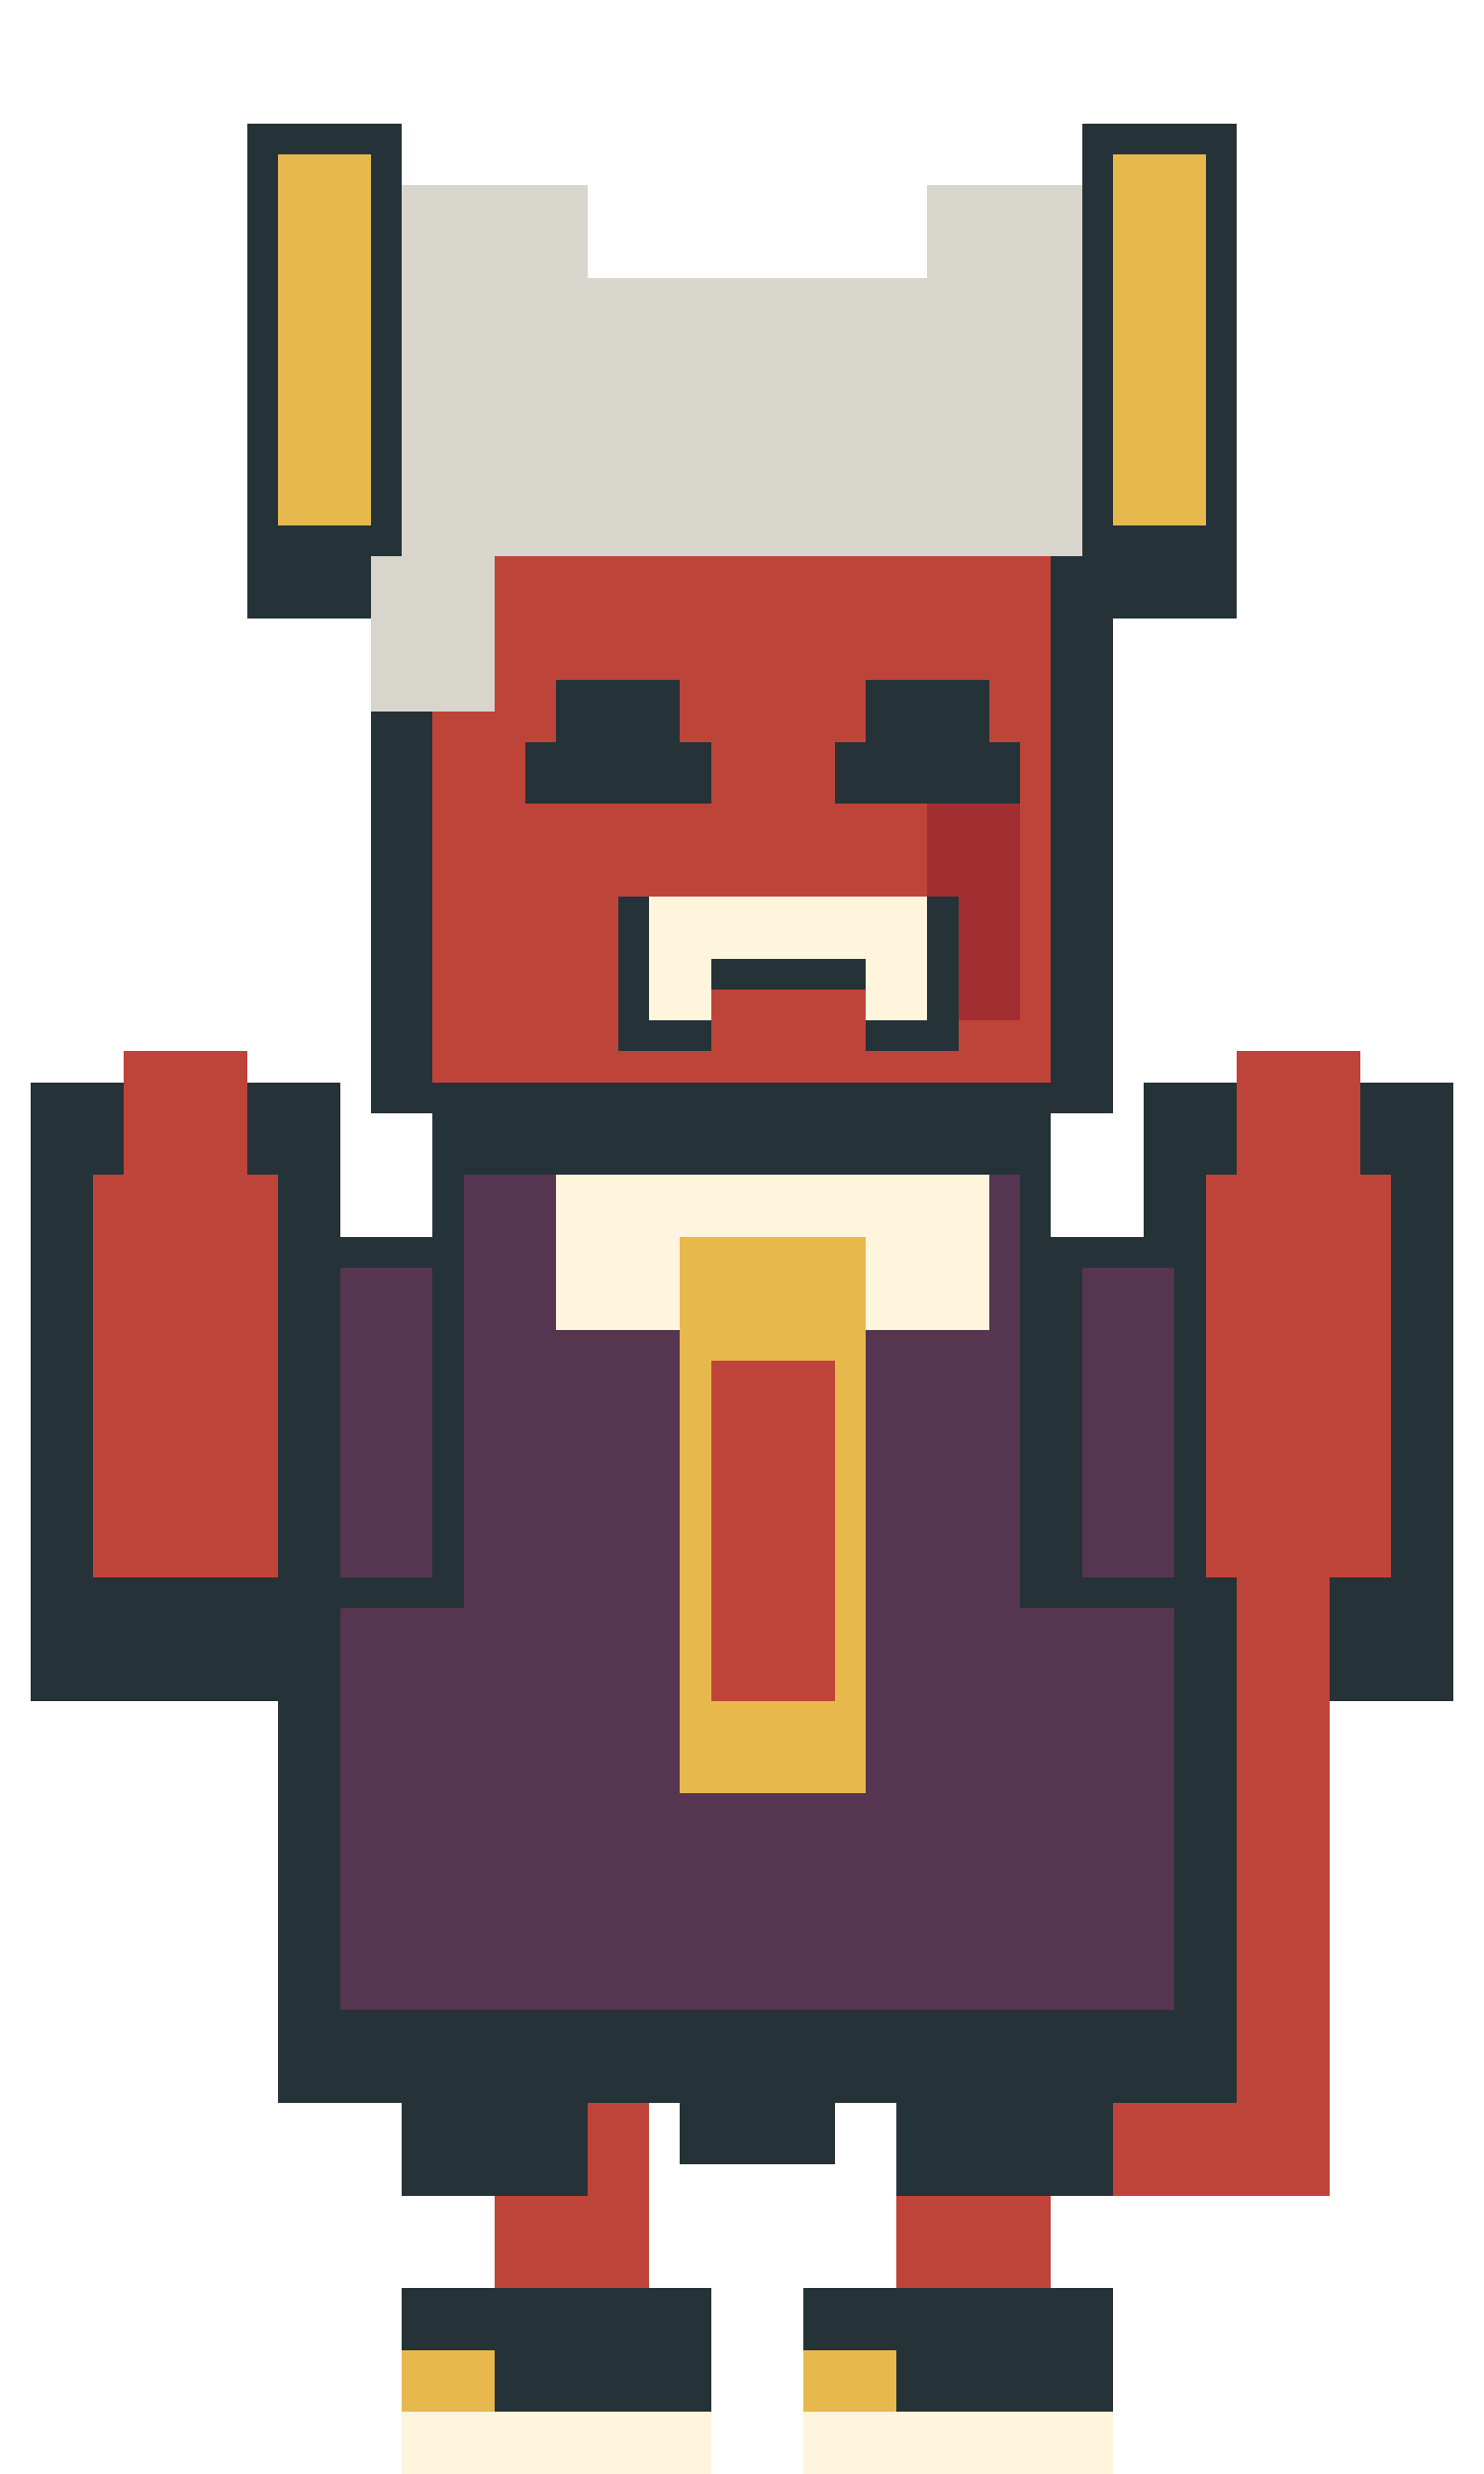
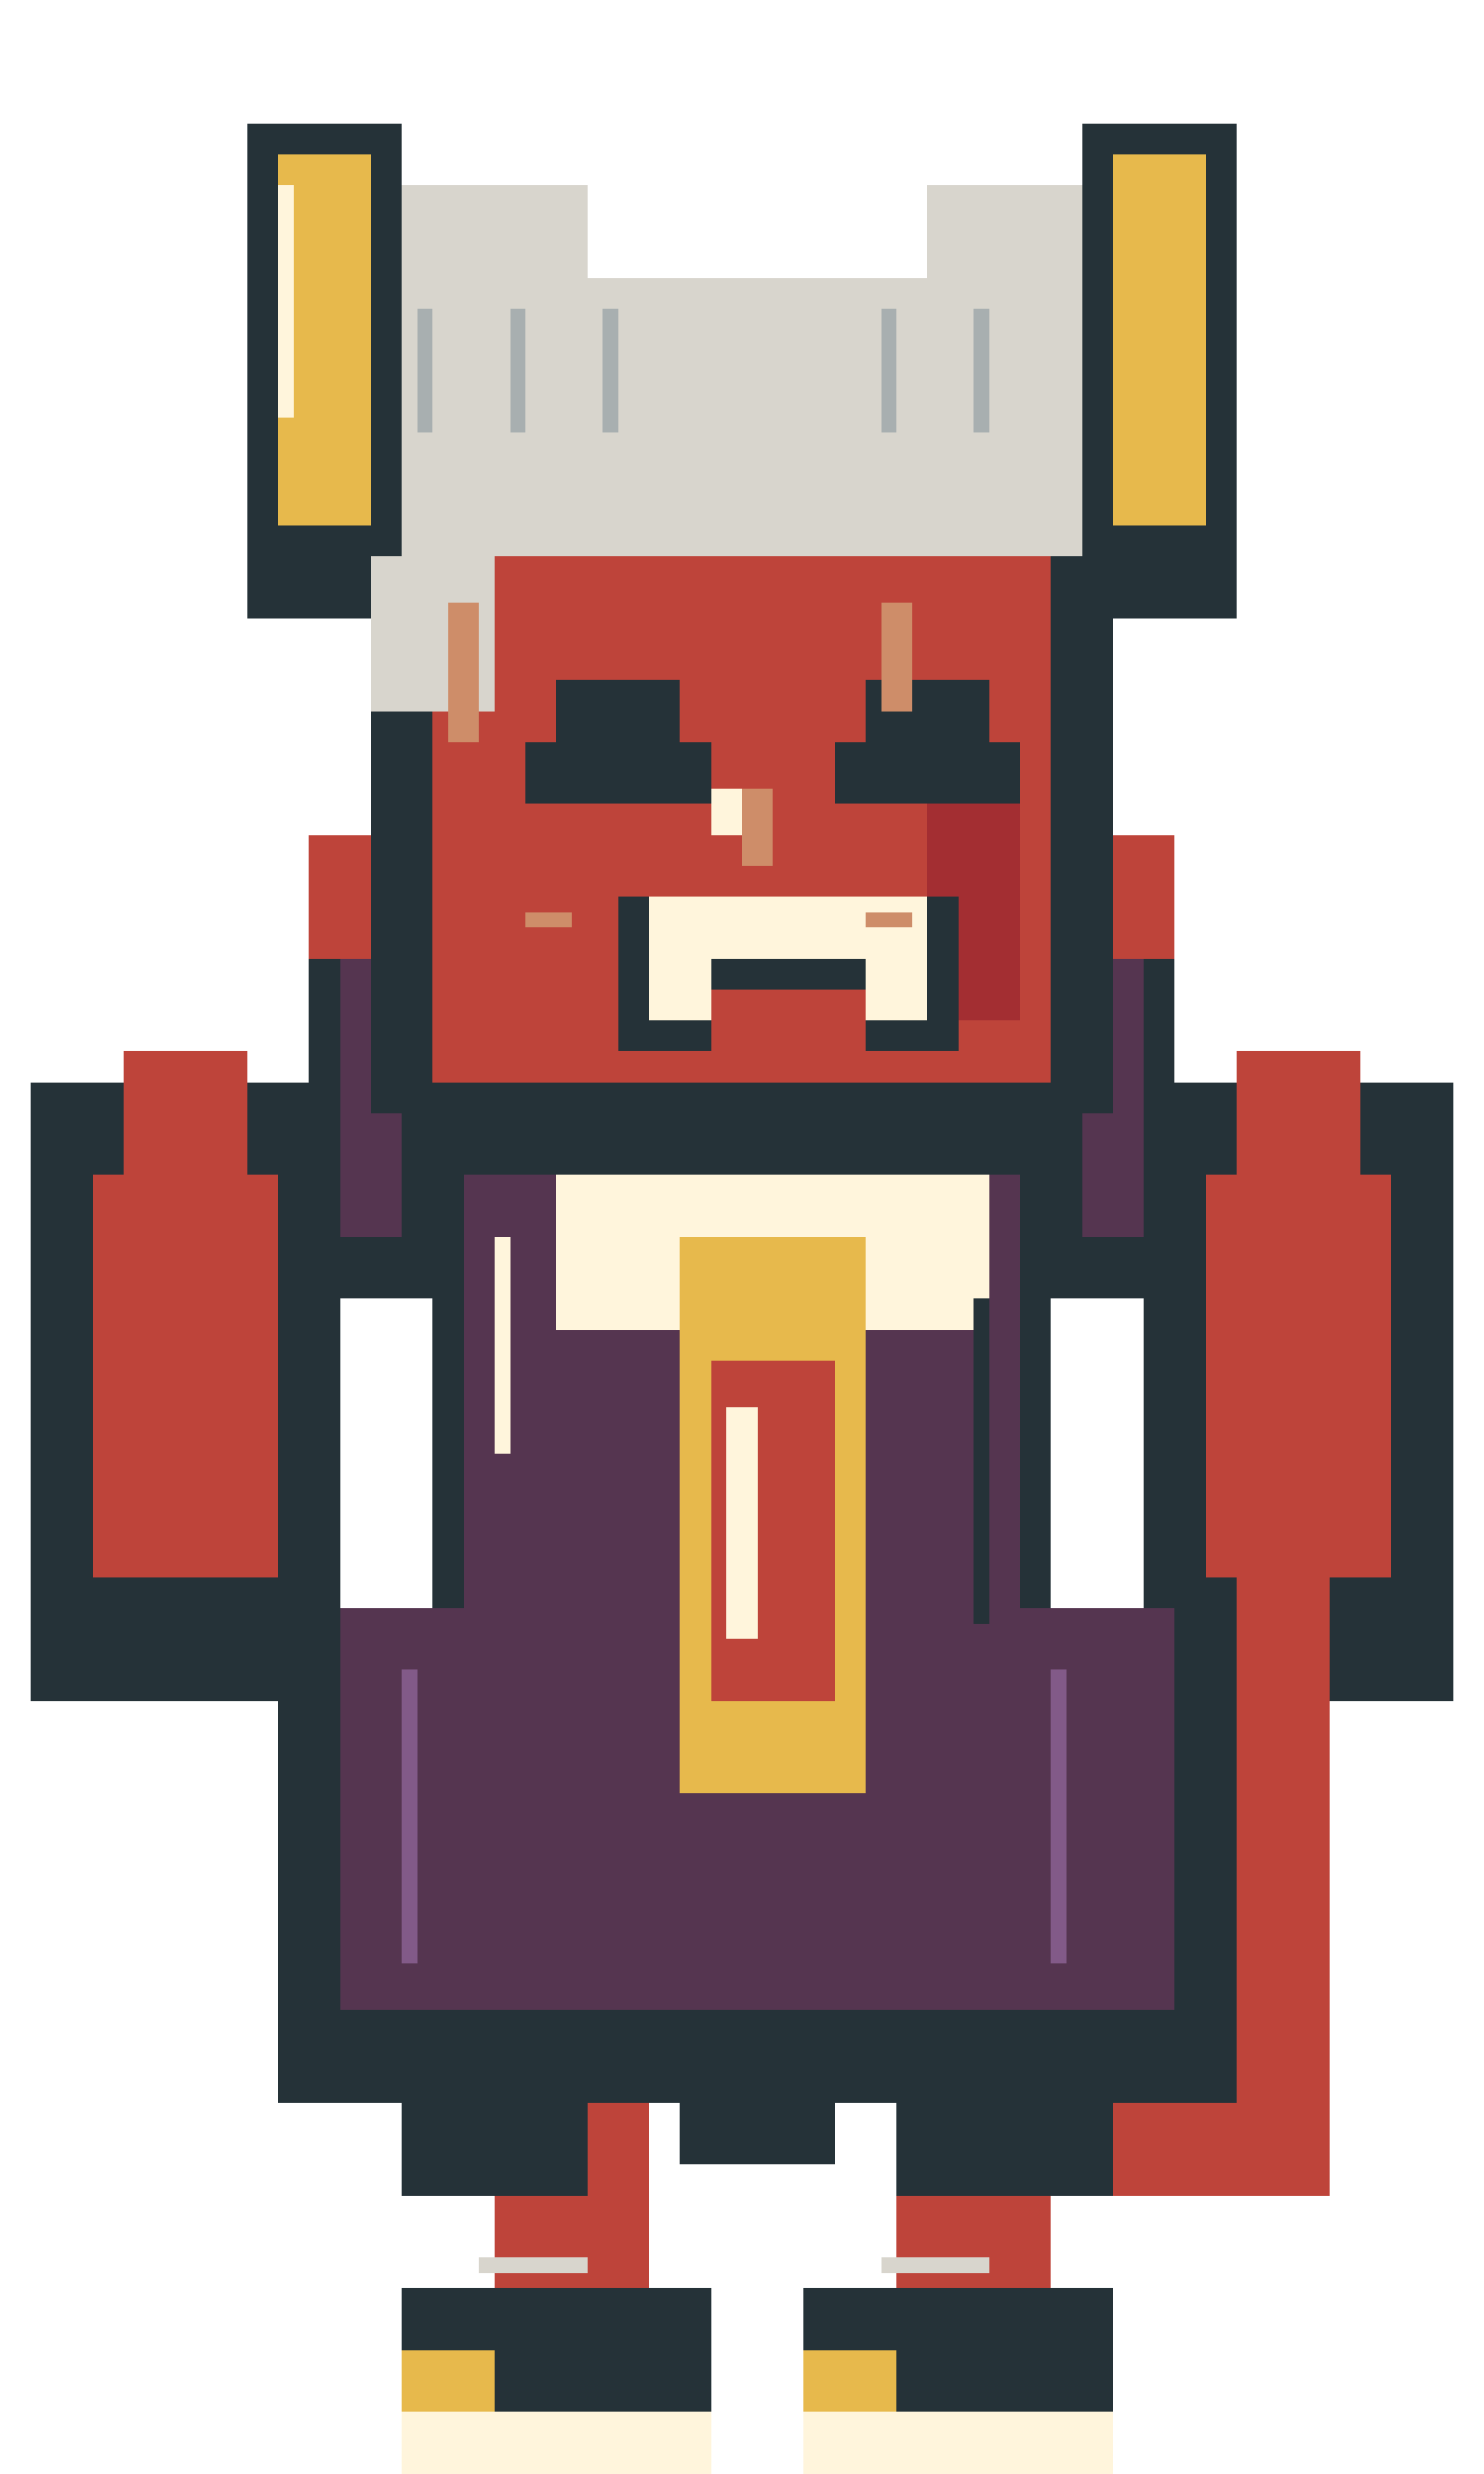
- <svg xmlns="http://www.w3.org/2000/svg" width="48" height="80" viewBox="0 0 48 80" shape-rendering="crispEdges">
-   <rect x="1" y="35" width="10" height="20" fill="#253238" />
-   <rect x="3" y="38" width="6" height="13" fill="#be443a" />
-   <rect x="4" y="34" width="4" height="6" fill="#be443a" />
-   <rect x="37" y="35" width="10" height="20" fill="#253238" />
-   <rect x="39" y="38" width="6" height="13" fill="#be443a" />
-   <rect x="40" y="34" width="4" height="6" fill="#be443a" />
-   <rect x="40" y="48" width="3" height="23" fill="#be443a" />
-   <rect x="36" y="68" width="7" height="3" fill="#be443a" />
-   <rect x="35" y="64" width="5" height="5" fill="#be443a" />
-   <rect x="14" y="36" width="20" height="24" fill="#253238" />
-   <rect x="15" y="38" width="18" height="20" fill="#553550" />
-   <rect x="16" y="65" width="5" height="10" fill="#be443a" />
-   <rect x="13" y="74" width="10" height="5" fill="#253238" />
-   <rect x="13" y="76" width="3" height="3" fill="#e7b94c" />
-   <rect x="13" y="78" width="10" height="2" fill="#fff5dc" />
-   <rect x="29" y="65" width="5" height="10" fill="#be443a" />
-   <rect x="26" y="74" width="10" height="5" fill="#253238" />
-   <rect x="26" y="76" width="3" height="3" fill="#e7b94c" />
-   <rect x="26" y="78" width="10" height="2" fill="#fff5dc" />
-   <rect x="10" y="40" width="4" height="15" fill="#253238" />
-   <rect x="11" y="41" width="3" height="10" fill="#553550" />
-   <rect x="10" y="52" width="4" height="4" fill="#be443a" />
-   <rect x="34" y="40" width="4" height="15" fill="#253238" />
-   <rect x="35" y="41" width="3" height="10" fill="#553550" />
-   <rect x="34" y="52" width="4" height="4" fill="#be443a" />
-   <rect x="9" y="52" width="31" height="16" fill="#253238" />
-   <rect x="11" y="52" width="27" height="13" fill="#553550" />
-   <rect x="13" y="65" width="6" height="6" fill="#253238" />
-   <rect x="29" y="65" width="7" height="6" fill="#253238" />
-   <rect x="22" y="65" width="5" height="5" fill="#253238" />
-   <rect x="18" y="38" width="14" height="5" fill="#fff5dc" />
-   <rect x="22" y="40" width="6" height="18" fill="#e7b94c" />
-   <rect x="23" y="44" width="4" height="11" fill="#be443a" />
-   <rect x="12" y="12" width="24" height="24" fill="#253238" />
-   <rect x="14" y="15" width="20" height="20" fill="#be443a" />
-   <rect x="12" y="9" width="24" height="9" fill="#d8d5cd" />
-   <rect x="13" y="6" width="6" height="9" fill="#d8d5cd" />
-   <rect x="30" y="6" width="5" height="9" fill="#d8d5cd" />
-   <rect x="8" y="4" width="5" height="16" fill="#253238" />
-   <rect x="35" y="4" width="5" height="16" fill="#253238" />
-   <rect x="9" y="5" width="3" height="12" fill="#e7b94c" />
-   <rect x="36" y="5" width="3" height="12" fill="#e7b94c" />
-   <rect x="12" y="18" width="4" height="5" fill="#d8d5cd" />
-   <rect x="30" y="24" width="3" height="9" fill="#a32e32" />
-   <rect x="17" y="24" width="6" height="2" fill="#253238" />
-   <rect x="18" y="22" width="4" height="2" fill="#253238" />
-   <rect x="27" y="24" width="6" height="2" fill="#253238" />
-   <rect x="28" y="22" width="4" height="2" fill="#253238" />
-   <rect x="20" y="29" width="11" height="5" fill="#253238" />
-   <rect x="21" y="29" width="9" height="2" fill="#fff5dc" />
-   <rect x="23" y="32" width="5" height="2" fill="#be443a" />
-   <rect x="21" y="30" width="2" height="3" fill="#fff5dc" />
-   <rect x="28" y="30" width="2" height="3" fill="#fff5dc" />
+ <svg xmlns="http://www.w3.org/2000/svg" width="96" height="160" viewBox="0 0 96 160" shape-rendering="crispEdges">
+   <style>.blink{opacity:0;animation:blink 5.7s steps(1,end) infinite}@keyframes blink{0%,93%,100%{opacity:0}95%,98%{opacity:1}}.talk{opacity:0;animation:talk .6s steps(1,end) 6}@keyframes talk{0%,100%{opacity:0}50%{opacity:1}}@media(prefers-reduced-motion:reduce){.blink,.talk{animation:none;opacity:0}}</style>
+   <rect x="2" y="70" width="20" height="40" fill="#253238" />
+   <rect x="6" y="76" width="12" height="26" fill="#be443a" />
+   <rect x="8" y="68" width="8" height="12" fill="#be443a" />
+   <rect x="74" y="70" width="20" height="40" fill="#253238" />
+   <rect x="78" y="76" width="12" height="26" fill="#be443a" />
+   <rect x="80" y="68" width="8" height="12" fill="#be443a" />
+   <rect x="80" y="96" width="6" height="46" fill="#be443a" />
+   <rect x="72" y="136" width="14" height="6" fill="#be443a" />
+   <rect x="70" y="128" width="10" height="10" fill="#be443a" />
+   <rect x="28" y="72" width="40" height="48" fill="#253238" />
+   <rect x="30" y="76" width="36" height="40" fill="#553550" />
+   <rect x="32" y="130" width="10" height="20" fill="#be443a" />
+   <rect x="26" y="148" width="20" height="10" fill="#253238" />
+   <rect x="26" y="152" width="6" height="6" fill="#e7b94c" />
+   <rect x="26" y="156" width="20" height="4" fill="#fff5dc" />
+   <rect x="58" y="130" width="10" height="20" fill="#be443a" />
+   <rect x="52" y="148" width="20" height="10" fill="#253238" />
+   <rect x="52" y="152" width="6" height="6" fill="#e7b94c" />
+   <rect x="52" y="156" width="20" height="4" fill="#fff5dc" />
+   <rect x="18" y="104" width="62" height="32" fill="#253238" />
+   <rect x="22" y="104" width="54" height="26" fill="#553550" />
+   <rect x="26" y="130" width="12" height="12" fill="#253238" />
+   <rect x="58" y="130" width="14" height="12" fill="#253238" />
+   <rect x="44" y="130" width="10" height="10" fill="#253238" />
+   <rect x="36" y="76" width="28" height="10" fill="#fff5dc" />
+   <rect x="44" y="80" width="12" height="36" fill="#e7b94c" />
+   <rect x="46" y="88" width="8" height="22" fill="#be443a" />
+   <rect x="20" y="60" width="8" height="24" fill="#253238" />
+   <rect x="22" y="62" width="4" height="18" fill="#553550" />
+   <rect x="20" y="54" width="8" height="8" fill="#be443a" />
+   <rect x="68" y="60" width="8" height="24" fill="#253238" />
+   <rect x="70" y="62" width="4" height="18" fill="#553550" />
+   <rect x="68" y="54" width="8" height="8" fill="#be443a" />
+   <rect x="24" y="24" width="48" height="48" fill="#253238" />
+   <rect x="28" y="30" width="40" height="40" fill="#be443a" />
+   <rect x="24" y="18" width="48" height="18" fill="#d8d5cd" />
+   <rect x="26" y="12" width="12" height="18" fill="#d8d5cd" />
+   <rect x="60" y="12" width="10" height="18" fill="#d8d5cd" />
+   <rect x="16" y="8" width="10" height="32" fill="#253238" />
+   <rect x="70" y="8" width="10" height="32" fill="#253238" />
+   <rect x="18" y="10" width="6" height="24" fill="#e7b94c" />
+   <rect x="72" y="10" width="6" height="24" fill="#e7b94c" />
+   <rect x="24" y="36" width="8" height="10" fill="#d8d5cd" />
+   <rect x="60" y="48" width="6" height="18" fill="#a32e32" />
+   <rect x="34" y="48" width="12" height="4" fill="#253238" />
+   <rect x="36" y="44" width="8" height="4" fill="#253238" />
+   <rect x="54" y="48" width="12" height="4" fill="#253238" />
+   <rect x="56" y="44" width="8" height="4" fill="#253238" />
+   <rect x="40" y="58" width="22" height="10" fill="#253238" />
+   <rect x="42" y="58" width="18" height="4" fill="#fff5dc" />
+   <rect x="46" y="64" width="10" height="4" fill="#be443a" />
+   <rect x="42" y="60" width="4" height="6" fill="#fff5dc" />
+   <rect x="56" y="60" width="4" height="6" fill="#fff5dc" />
+   <rect x="29" y="39" width="2" height="9" fill="#ce8d69" />
+   <rect x="57" y="39" width="2" height="7" fill="#ce8d69" />
+   <rect x="48" y="51" width="2" height="5" fill="#ce8d69" />
+   <rect x="46" y="51" width="2" height="3" fill="#fff5dc" />
+   <rect x="34" y="59" width="3" height="1" fill="#ce8d69" />
+   <rect x="56" y="59" width="3" height="1" fill="#ce8d69" />
+   <rect x="32" y="80" width="1" height="14" fill="#fff5dc" />
+   <rect x="63" y="84" width="1" height="21" fill="#253238" />
+   <rect x="31" y="146" width="7" height="1" fill="#d8d5cd" />
+   <rect x="57" y="146" width="7" height="1" fill="#d8d5cd" />
+   <rect x="27" y="20" width="1" height="8" fill="#a8afb0" />
+   <rect x="33" y="20" width="1" height="8" fill="#a8afb0" />
+   <rect x="39" y="20" width="1" height="8" fill="#a8afb0" />
+   <rect x="57" y="20" width="1" height="8" fill="#a8afb0" />
+   <rect x="63" y="20" width="1" height="8" fill="#a8afb0" />
+   <rect x="26" y="108" width="1" height="19" fill="#825a88" />
+   <rect x="68" y="108" width="1" height="19" fill="#825a88" />
+   <rect x="47" y="91" width="2" height="15" fill="#fff5dc" />
+   <rect x="18" y="12" width="1" height="15" fill="#fff5dc" />
</svg>
